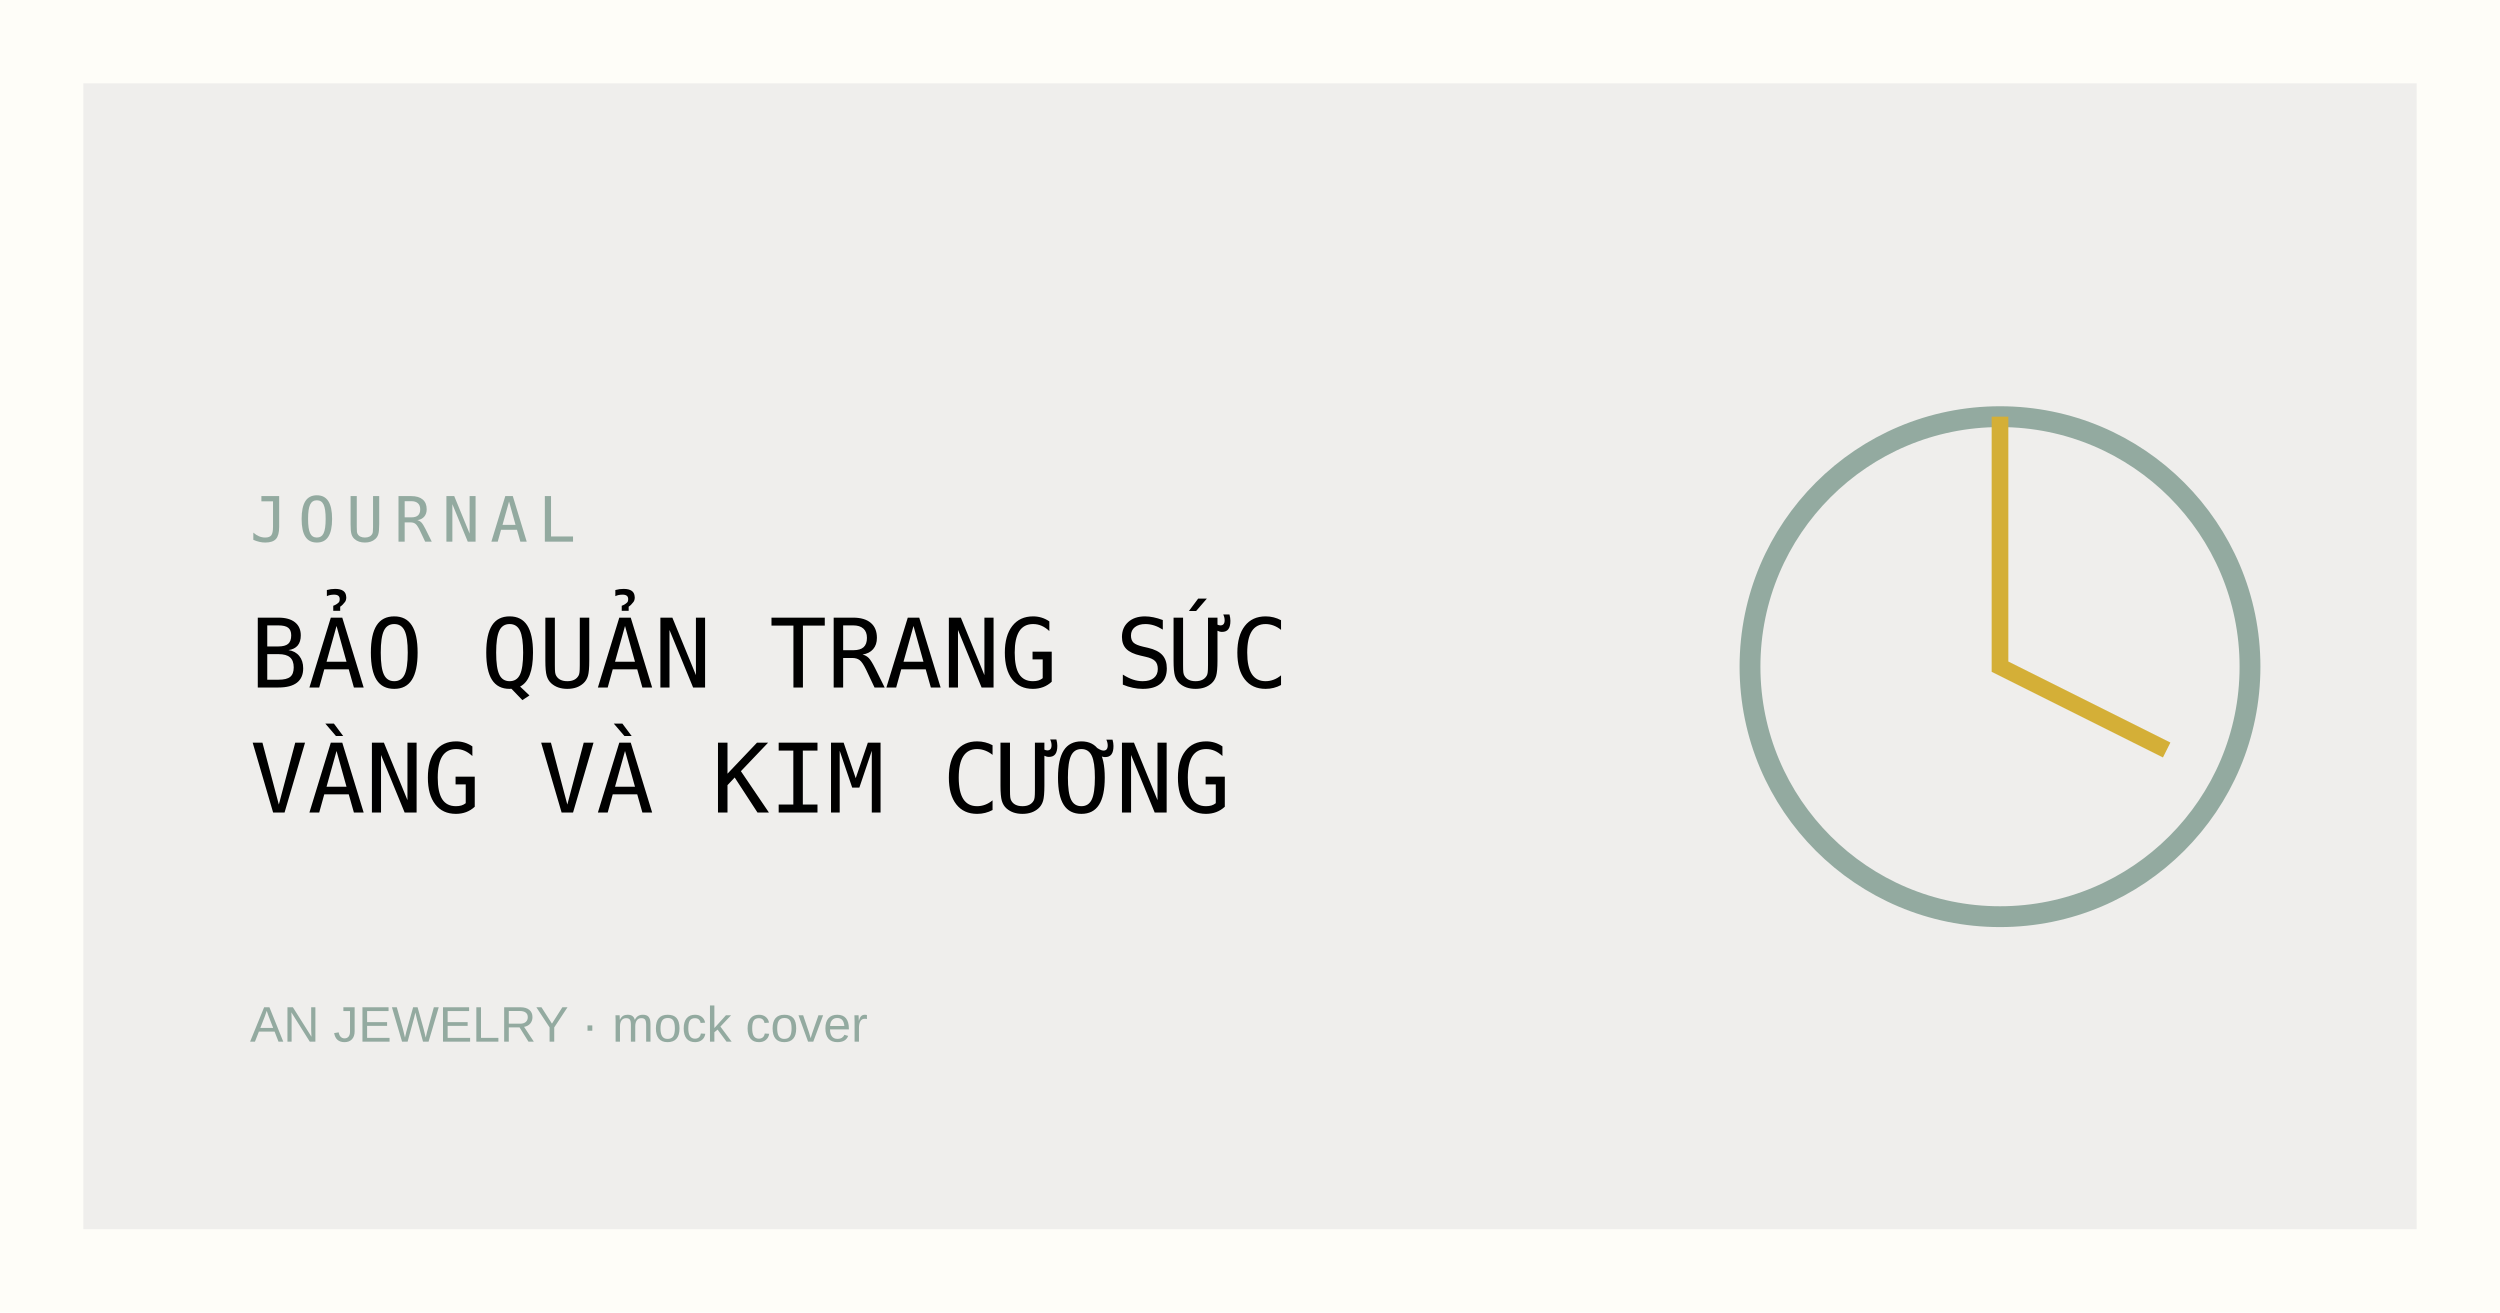
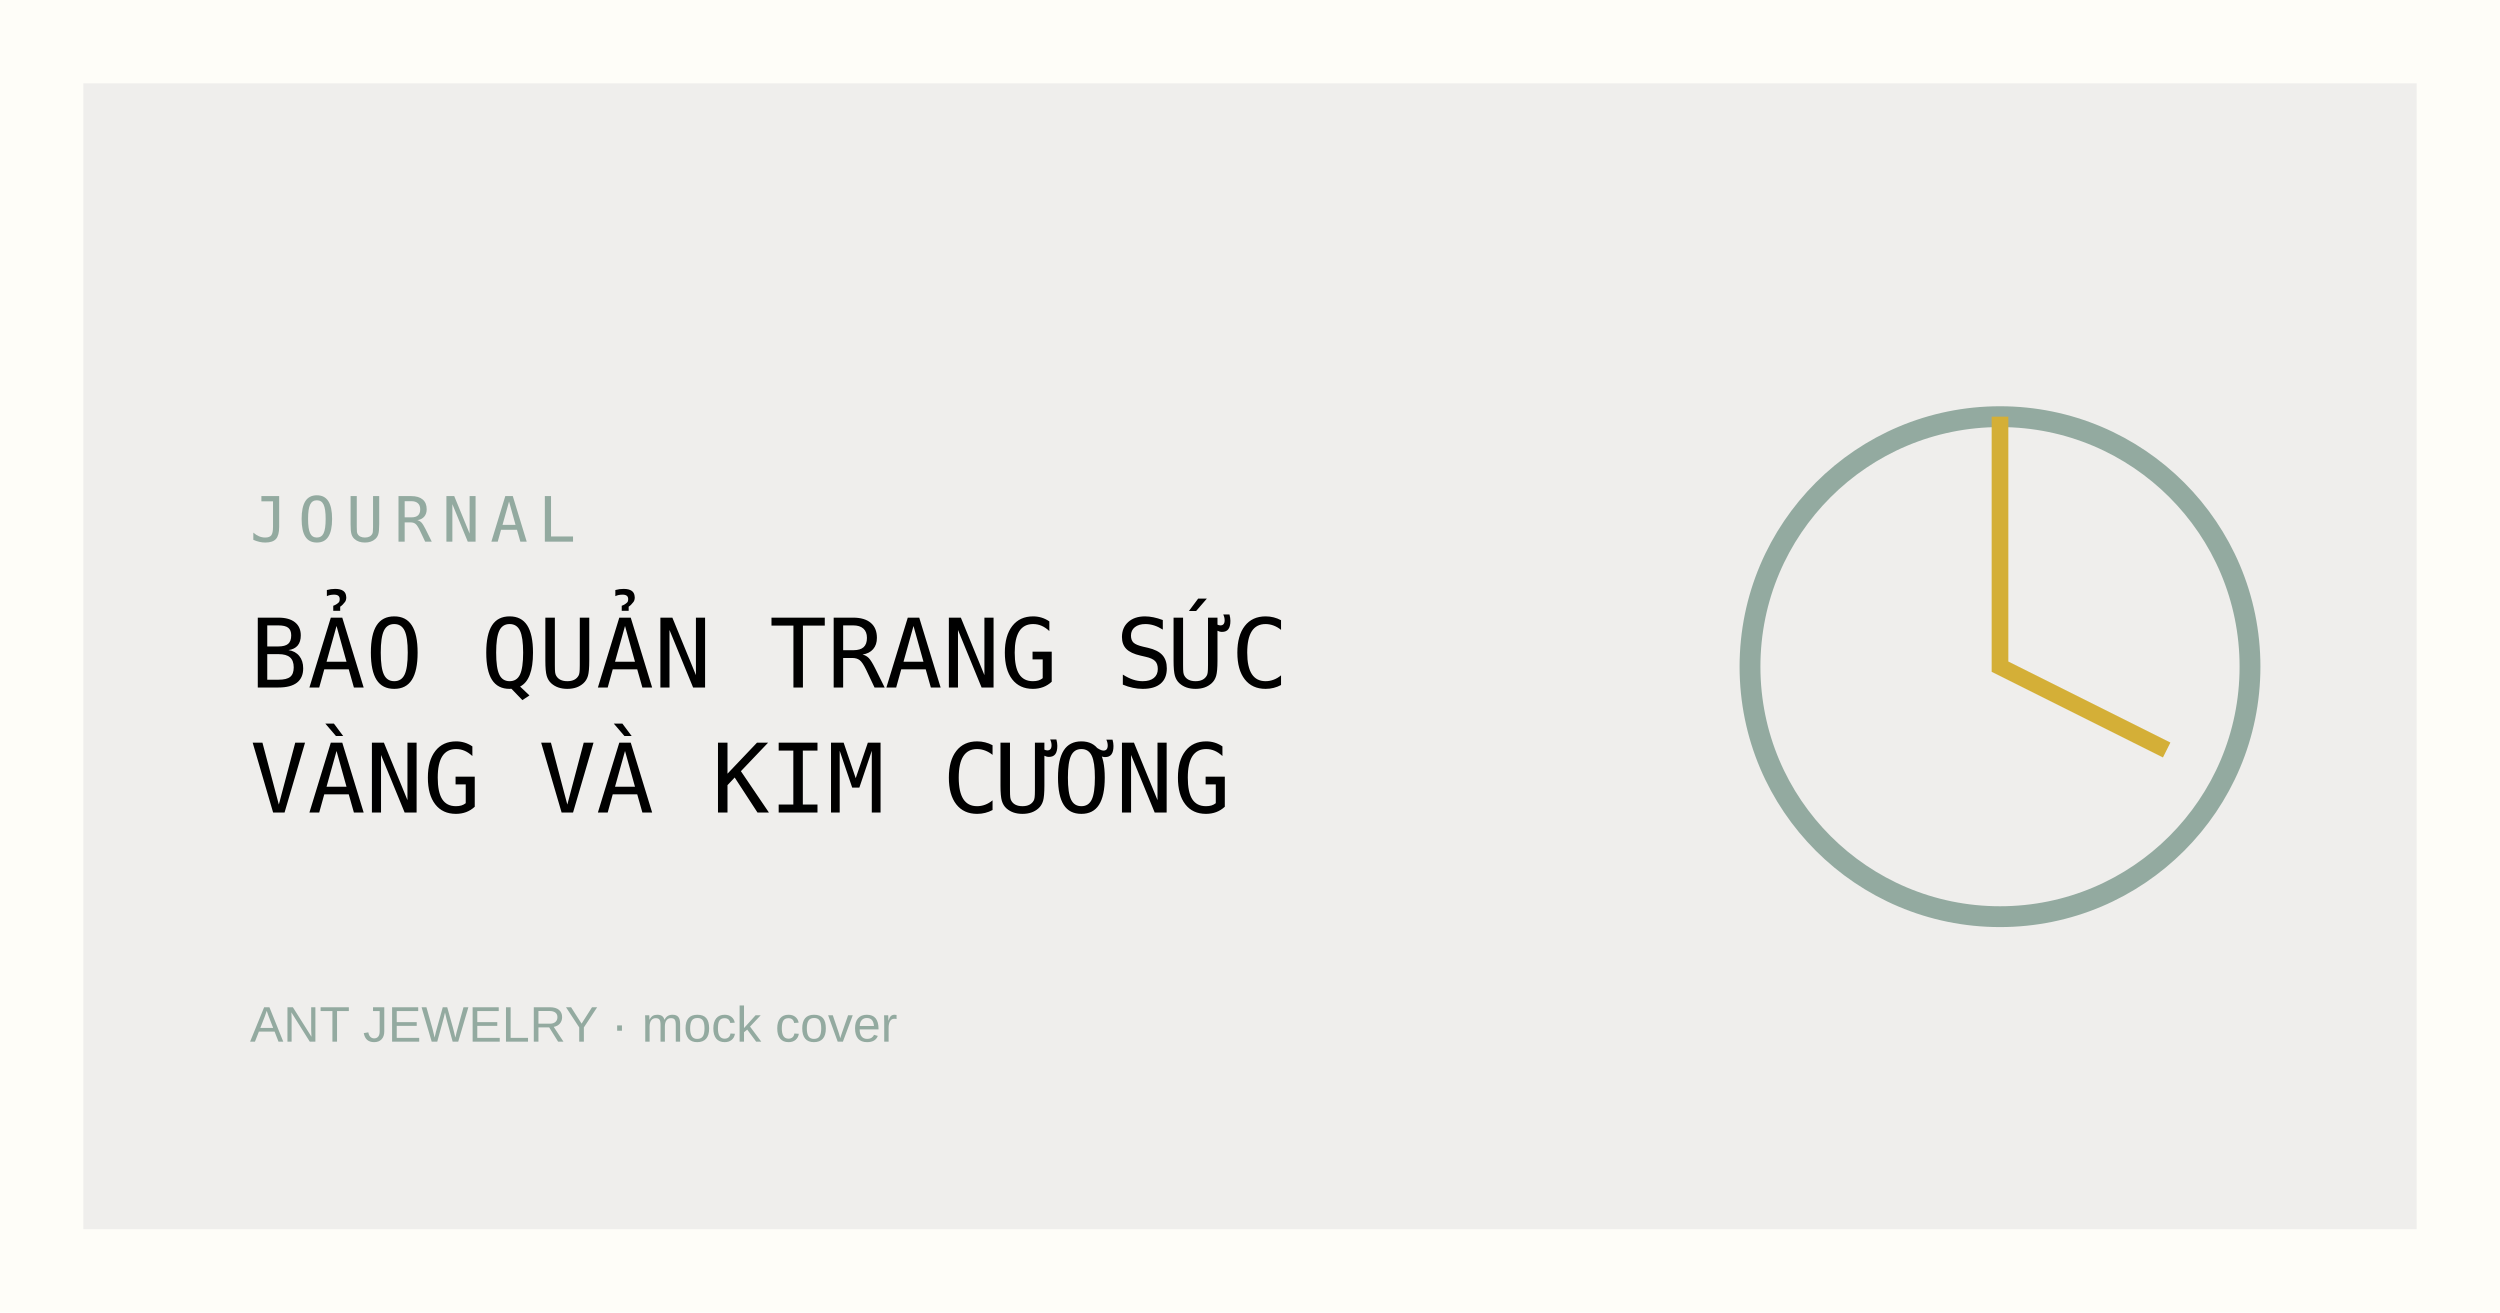
<svg xmlns="http://www.w3.org/2000/svg" viewBox="0 0 1200 630" role="img" aria-label="Ảnh bìa bài viết bảo quản trang sức">
  <rect width="1200" height="630" fill="#FEFDF8" />
  <rect x="40" y="40" width="1120" height="550" fill="#EFEEEC" />
  <circle cx="960" cy="320" r="120" fill="none" stroke="#93AAA0" stroke-width="10" />
  <path d="M960 200 L960 320 L1040 360" fill="none" stroke="#D4AF37" stroke-width="8" />
  <text x="120" y="260" font-family="monospace" font-size="30" letter-spacing="5" fill="#93AAA0">JOURNAL</text>
  <text x="120" y="330" font-family="monospace" font-size="46" fill="#000">BẢO QUẢN TRANG SỨC</text>
  <text x="120" y="390" font-family="monospace" font-size="46" fill="#000">VÀNG VÀ KIM CƯƠNG</text>
-   <text x="120" y="500" font-family="Arial, sans-serif" font-size="24" fill="#93AAA0">AN JEWELRY · mock cover</text>
+   <text x="120" y="500" font-family="Arial, sans-serif" font-size="24" fill="#93AAA0">ANT JEWELRY · mock cover</text>
</svg>
